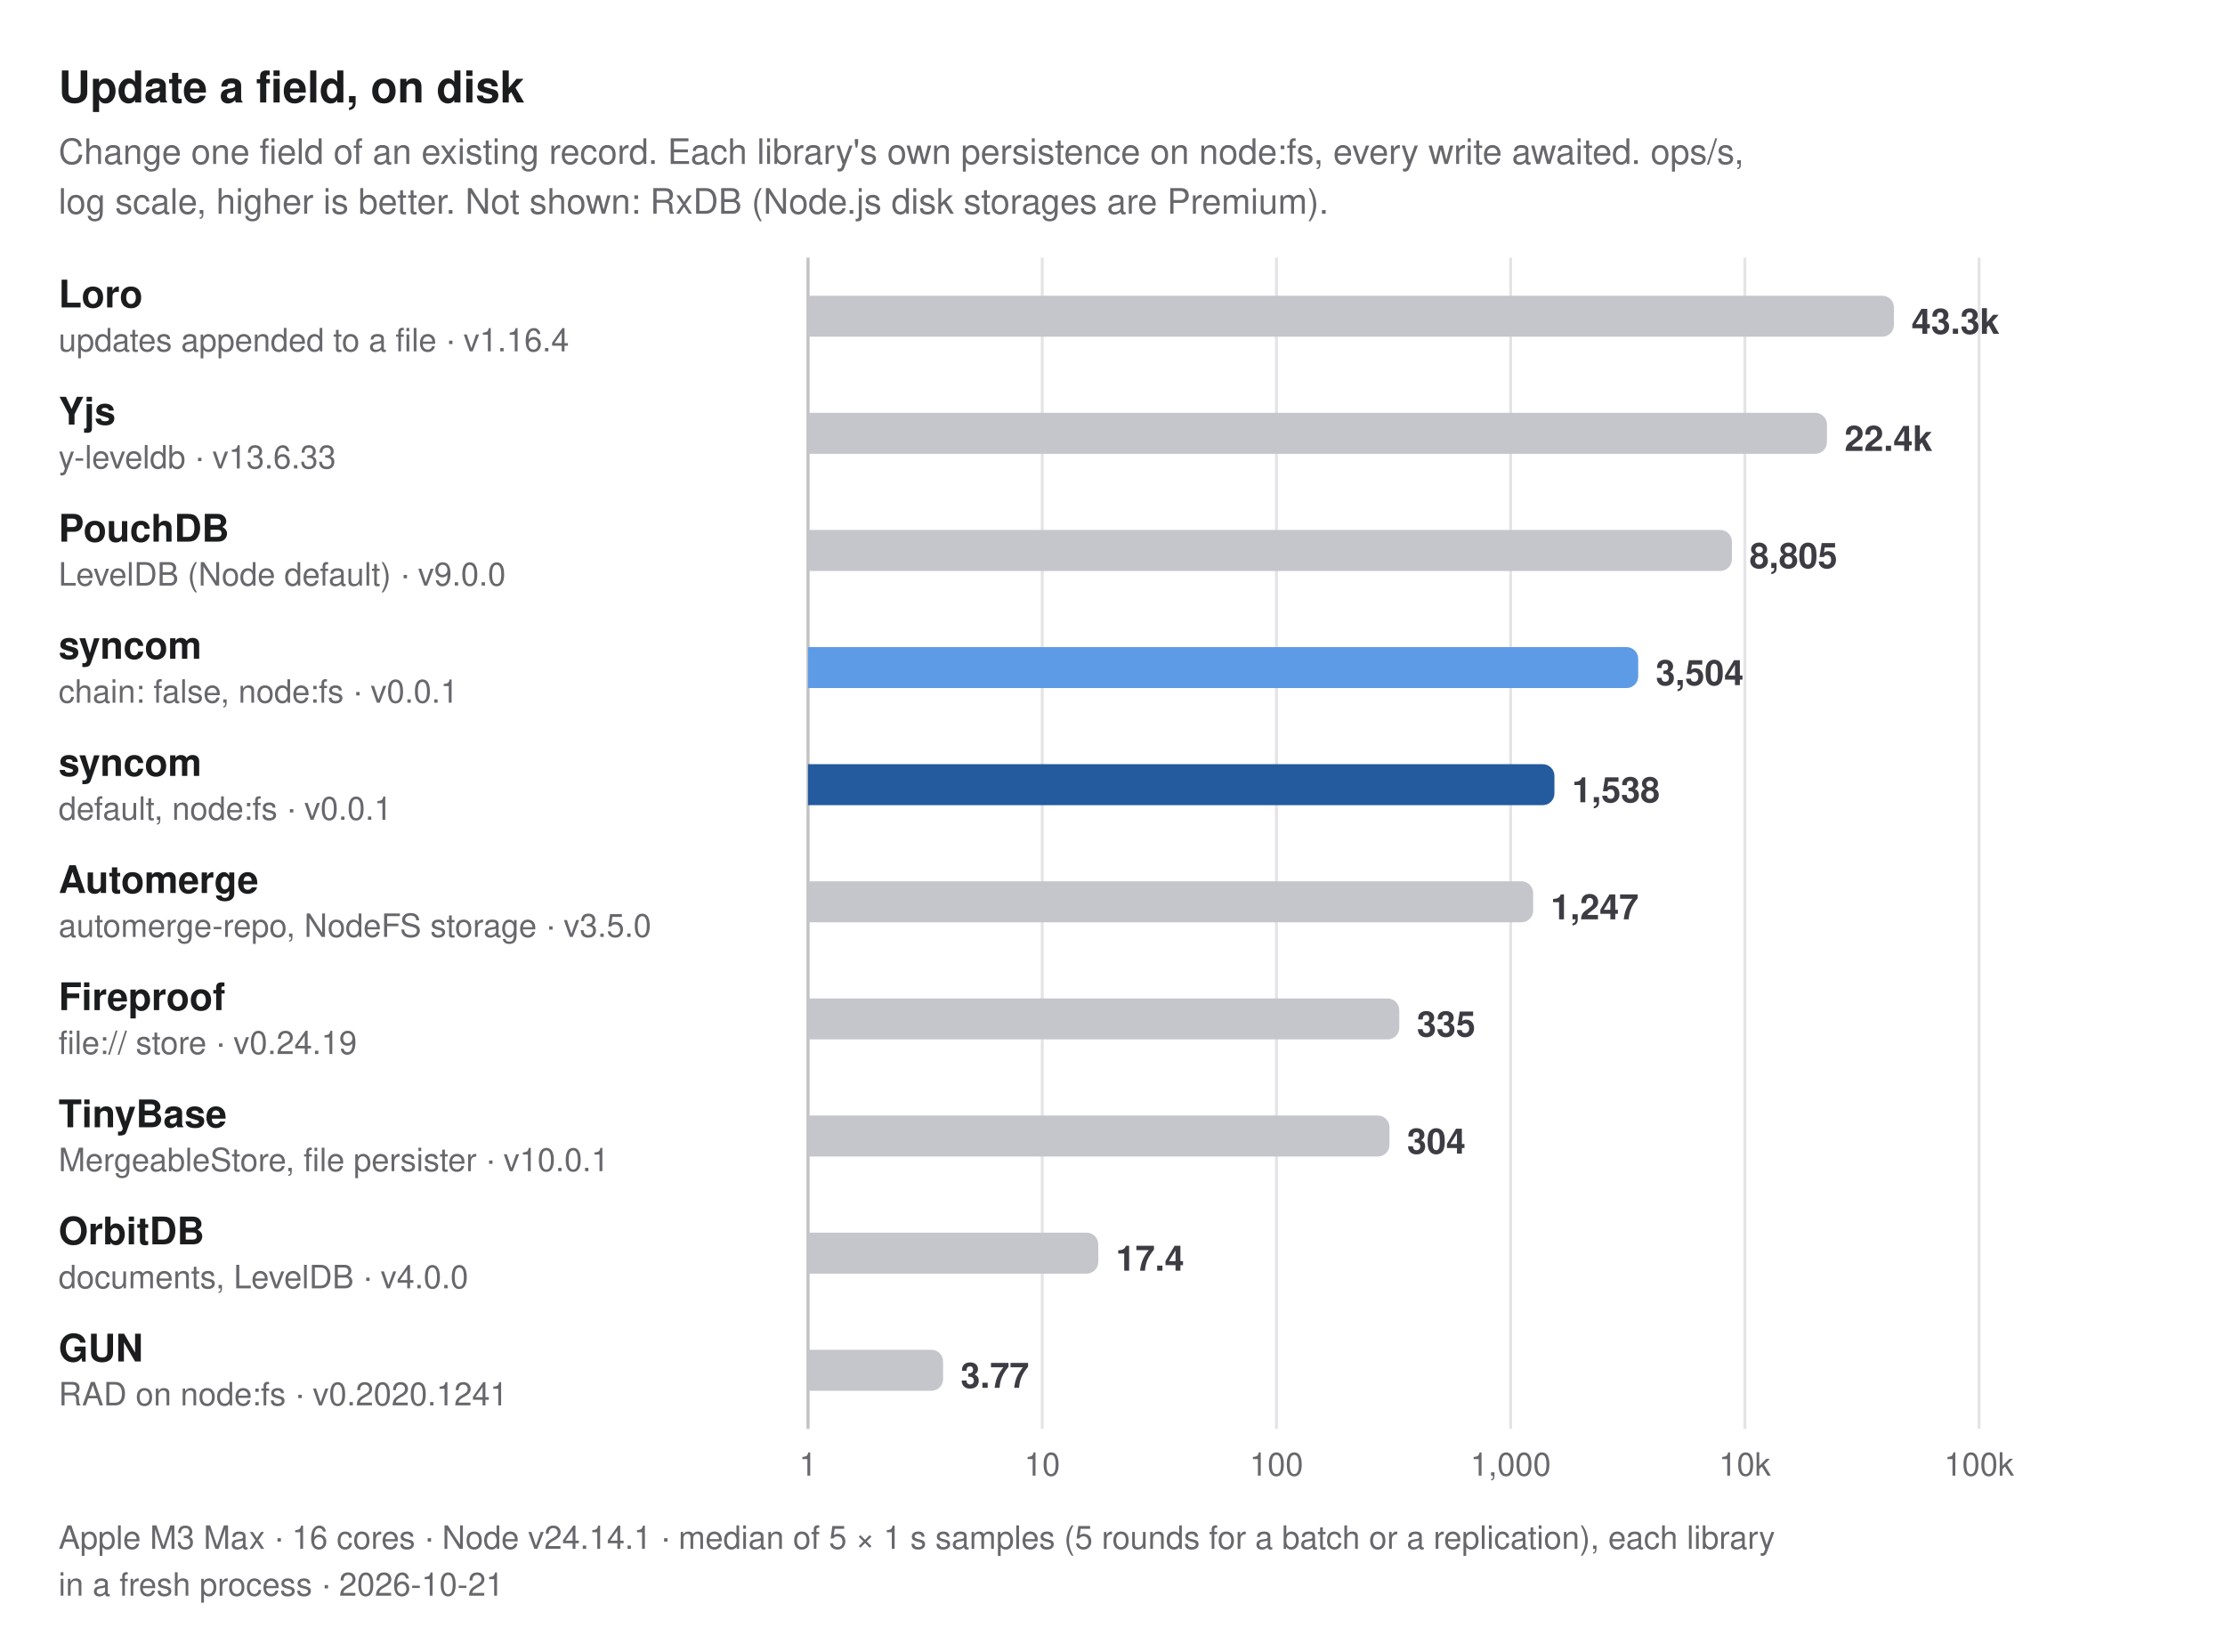
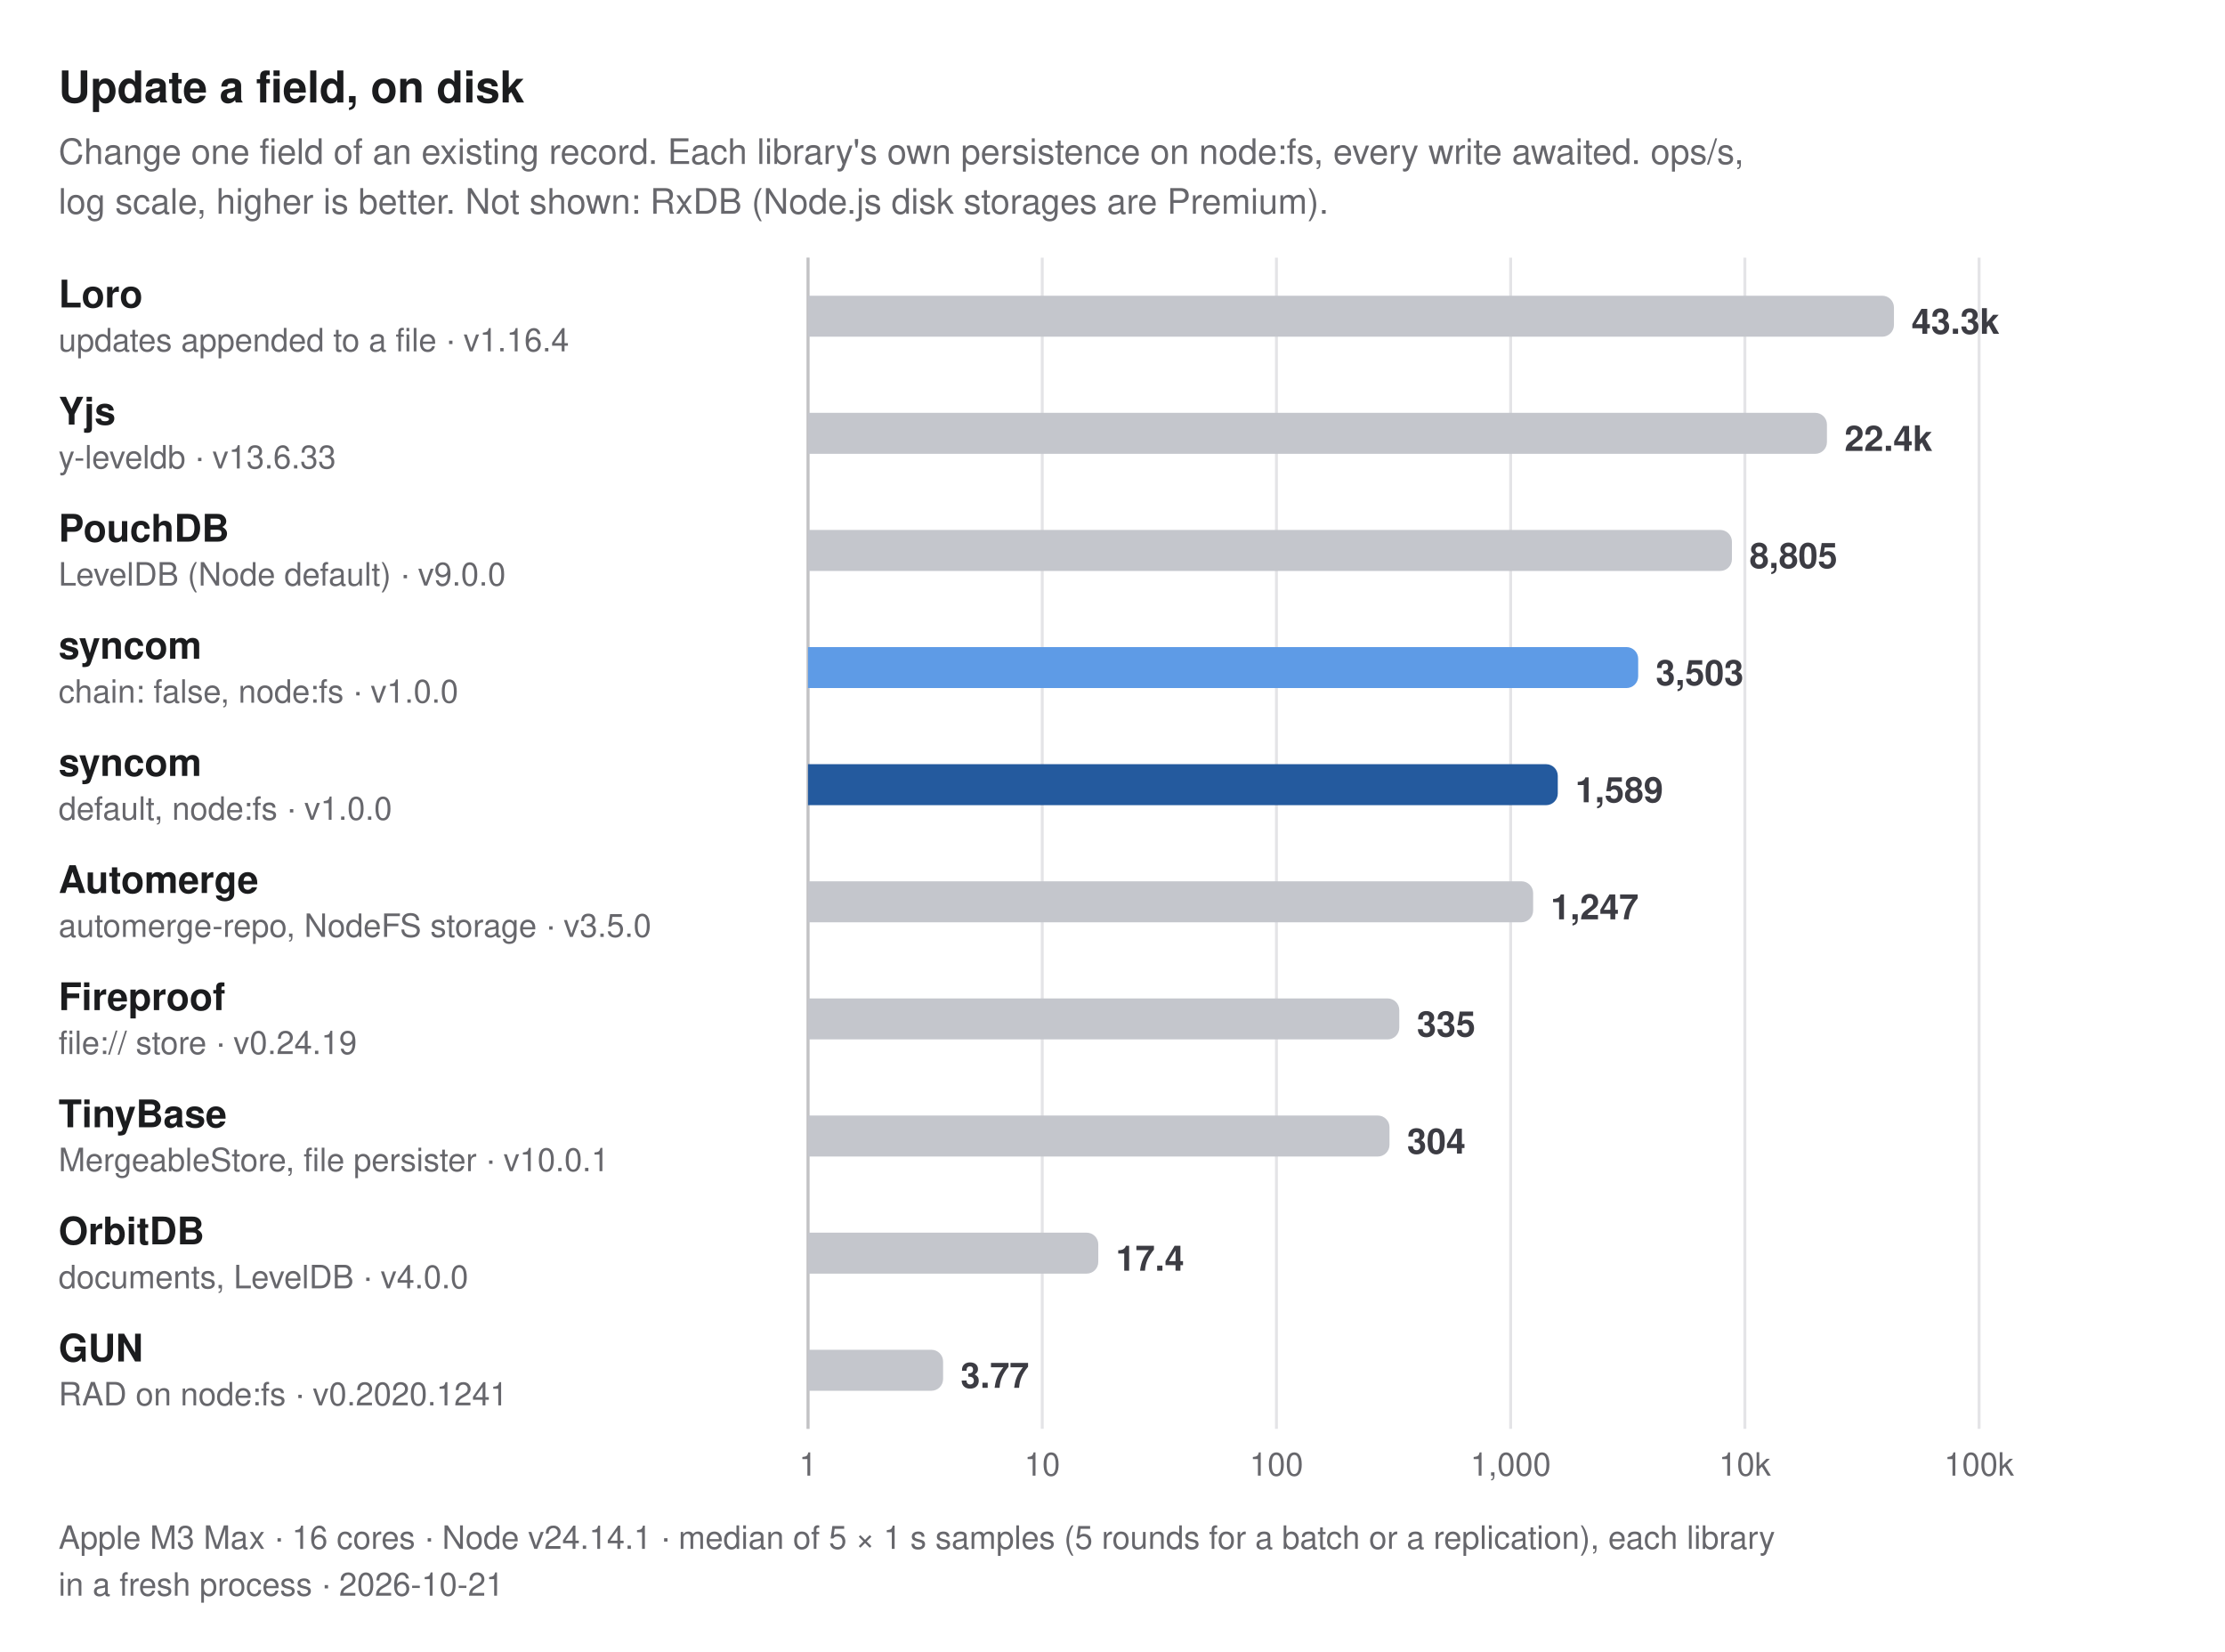
<svg xmlns="http://www.w3.org/2000/svg" width="760" height="564" viewBox="0 0 760 564" role="img" aria-label="Update a field, on disk. Change one field of an existing record. Each library's own persistence on node:fs, every write awaited. ops/s, log scale, higher is better. Not shown: RxDB (Node.js disk storages are Premium).">
  <style>
  text { font-family: -apple-system, BlinkMacSystemFont, "Segoe UI", Helvetica, Arial, sans-serif; }
  .title { font-size: 15px; font-weight: 700; fill: #1b1c1e; }
  .subtitle, .caption { font-size: 12px; fill: #67676c; }
  .caption { font-size: 11px; }
  .group { font-size: 11px; font-weight: 600; letter-spacing: 0.06em; fill: #67676c; }
  .label { font-size: 13px; font-weight: 600; fill: #1b1c1e; }
  .label.primary, .label.secondary { font-weight: 700; }
  .sublabel { font-size: 11px; fill: #67676c; }
  .value { font-size: 12px; font-weight: 600; fill: #3c3c43; font-variant-numeric: tabular-nums; }
  .value.small { font-size: 10px; }
  .legend { font-size: 11px; fill: #3c3c43; }
  .tick { font-size: 11px; fill: #67676c; font-variant-numeric: tabular-nums; }
  .grid { stroke: #e4e4e7; stroke-width: 1; }
  .axis { stroke: #c2c2c4; stroke-width: 1; }
  .ref { stroke: #67676c; stroke-width: 1; stroke-dasharray: 3 3; }
  .bar { fill: #c4c6cc; }
  .bar.primary { fill: #245a9e; }
  .bar.secondary { fill: #5e9be6; }
  @media (prefers-color-scheme: dark) {
    .title, .label { fill: #dfdfd6; }
    .subtitle, .caption, .group, .sublabel, .tick { fill: #98989f; }
    .value, .legend { fill: #c2c2c4; }
    .grid { stroke: #2e2e32; }
    .axis { stroke: #48484c; }
    .ref { stroke: #98989f; }
    .bar { fill: #46474e; }
    .bar.primary { fill: #8dbcf2; }
    .bar.secondary { fill: #3d7bd0; }
  }
</style>
  <text class="title" x="20" y="35">Update a field, on disk</text>
  <text class="subtitle" x="20" y="56">Change one field of an existing record. Each library's own persistence on node:fs, every write awaited. ops/s,</text>
  <text class="subtitle" x="20" y="73">log scale, higher is better. Not shown: RxDB (Node.js disk storages are Premium).</text>
  <line class="grid" x1="276" y1="88" x2="276" y2="488" />
  <text class="tick" x="276" y="504" text-anchor="middle">1</text>
  <line class="grid" x1="356" y1="88" x2="356" y2="488" />
  <text class="tick" x="356" y="504" text-anchor="middle">10</text>
  <line class="grid" x1="436" y1="88" x2="436" y2="488" />
  <text class="tick" x="436" y="504" text-anchor="middle">100</text>
  <line class="grid" x1="516" y1="88" x2="516" y2="488" />
  <text class="tick" x="516" y="504" text-anchor="middle">1,000</text>
  <line class="grid" x1="596" y1="88" x2="596" y2="488" />
  <text class="tick" x="596" y="504" text-anchor="middle">10k</text>
  <line class="grid" x1="676" y1="88" x2="676" y2="488" />
  <text class="tick" x="676" y="504" text-anchor="middle">100k</text>
  <line class="axis" x1="276" y1="88" x2="276" y2="488" />
  <g>
    <text class="label" x="20" y="105">Loro</text>
    <text class="sublabel" x="20" y="120">updates appended to a file · v1.16.4</text>
    <path class="bar" d="M276,101H642.921A4,4 0 0 1 646.921,105V111A4,4 0 0 1 642.921,115H276Z" />
    <text class="value" x="652.921" y="114">43.3k</text>
  </g>
  <g>
    <text class="label" x="20" y="145">Yjs</text>
    <text class="sublabel" x="20" y="160">y-leveldb · v13.6.33</text>
    <path class="bar" d="M276,141H620.036A4,4 0 0 1 624.036,145V151A4,4 0 0 1 620.036,155H276Z" />
    <text class="value" x="630.036" y="154">22.4k</text>
  </g>
  <g>
    <text class="label" x="20" y="185">PouchDB</text>
    <text class="sublabel" x="20" y="200">LevelDB (Node default) · v9.0.0</text>
    <path class="bar" d="M276,181H587.58A4,4 0 0 1 591.58,185V191A4,4 0 0 1 587.58,195H276Z" />
    <text class="value" x="597.58" y="194">8,805</text>
  </g>
  <g>
    <text class="label secondary" x="20" y="225">syncom</text>
-     <text class="sublabel" x="20" y="240">chain: false, node:fs · v0.0.1</text>
-     <path class="bar secondary" d="M276,221H555.565A4,4 0 0 1 559.565,225V231A4,4 0 0 1 555.565,235H276Z" />
-     <text class="value" x="565.565" y="234">3,504</text>
+     <text class="sublabel" x="20" y="240">chain: false, node:fs · v1.0.0</text>
+     <path class="bar secondary" d="M276,221H555.559A4,4 0 0 1 559.559,225V231A4,4 0 0 1 555.559,235H276Z" />
+     <text class="value" x="565.559" y="234">3,503</text>
  </g>
  <g>
    <text class="label primary" x="20" y="265">syncom</text>
-     <text class="sublabel" x="20" y="280">default, node:fs · v0.0.1</text>
-     <path class="bar primary" d="M276,261H526.954A4,4 0 0 1 530.954,265V271A4,4 0 0 1 526.954,275H276Z" />
-     <text class="value" x="536.954" y="274">1,538</text>
+     <text class="sublabel" x="20" y="280">default, node:fs · v1.0.0</text>
+     <path class="bar primary" d="M276,261H528.098A4,4 0 0 1 532.098,265V271A4,4 0 0 1 528.098,275H276Z" />
+     <text class="value" x="538.098" y="274">1,589</text>
  </g>
  <g>
    <text class="label" x="20" y="305">Automerge</text>
    <text class="sublabel" x="20" y="320">automerge-repo, NodeFS storage · v3.5.0</text>
    <path class="bar" d="M276,301H519.679A4,4 0 0 1 523.679,305V311A4,4 0 0 1 519.679,315H276Z" />
    <text class="value" x="529.679" y="314">1,247</text>
  </g>
  <g>
    <text class="label" x="20" y="345">Fireproof</text>
    <text class="sublabel" x="20" y="360">file:// store · v0.24.19</text>
    <path class="bar" d="M276,341H473.958A4,4 0 0 1 477.958,345V351A4,4 0 0 1 473.958,355H276Z" />
    <text class="value" x="483.958" y="354">335</text>
  </g>
  <g>
    <text class="label" x="20" y="385">TinyBase</text>
    <text class="sublabel" x="20" y="400">MergeableStore, file persister · v10.0.1</text>
    <path class="bar" d="M276,381H470.615A4,4 0 0 1 474.615,385V391A4,4 0 0 1 470.615,395H276Z" />
    <text class="value" x="480.615" y="394">304</text>
  </g>
  <g>
    <text class="label" x="20" y="425">OrbitDB</text>
    <text class="sublabel" x="20" y="440">documents, LevelDB · v4.0.0</text>
    <path class="bar" d="M276,421H371.144A4,4 0 0 1 375.144,425V431A4,4 0 0 1 371.144,435H276Z" />
    <text class="value" x="381.144" y="434">17.4</text>
  </g>
  <g>
    <text class="label" x="20" y="465">GUN</text>
    <text class="sublabel" x="20" y="480">RAD on node:fs · v0.2020.1241</text>
    <path class="bar" d="M276,461H318.136A4,4 0 0 1 322.136,465V471A4,4 0 0 1 318.136,475H276Z" />
    <text class="value" x="328.136" y="474">3.77</text>
  </g>
  <text class="caption" x="20" y="529">Apple M3 Max · 16 cores · Node v24.14.1 · median of 5 × 1 s samples (5 rounds for a batch or a replication), each library</text>
  <text class="caption" x="20" y="545">in a fresh process · 2026-10-21</text>
</svg>
